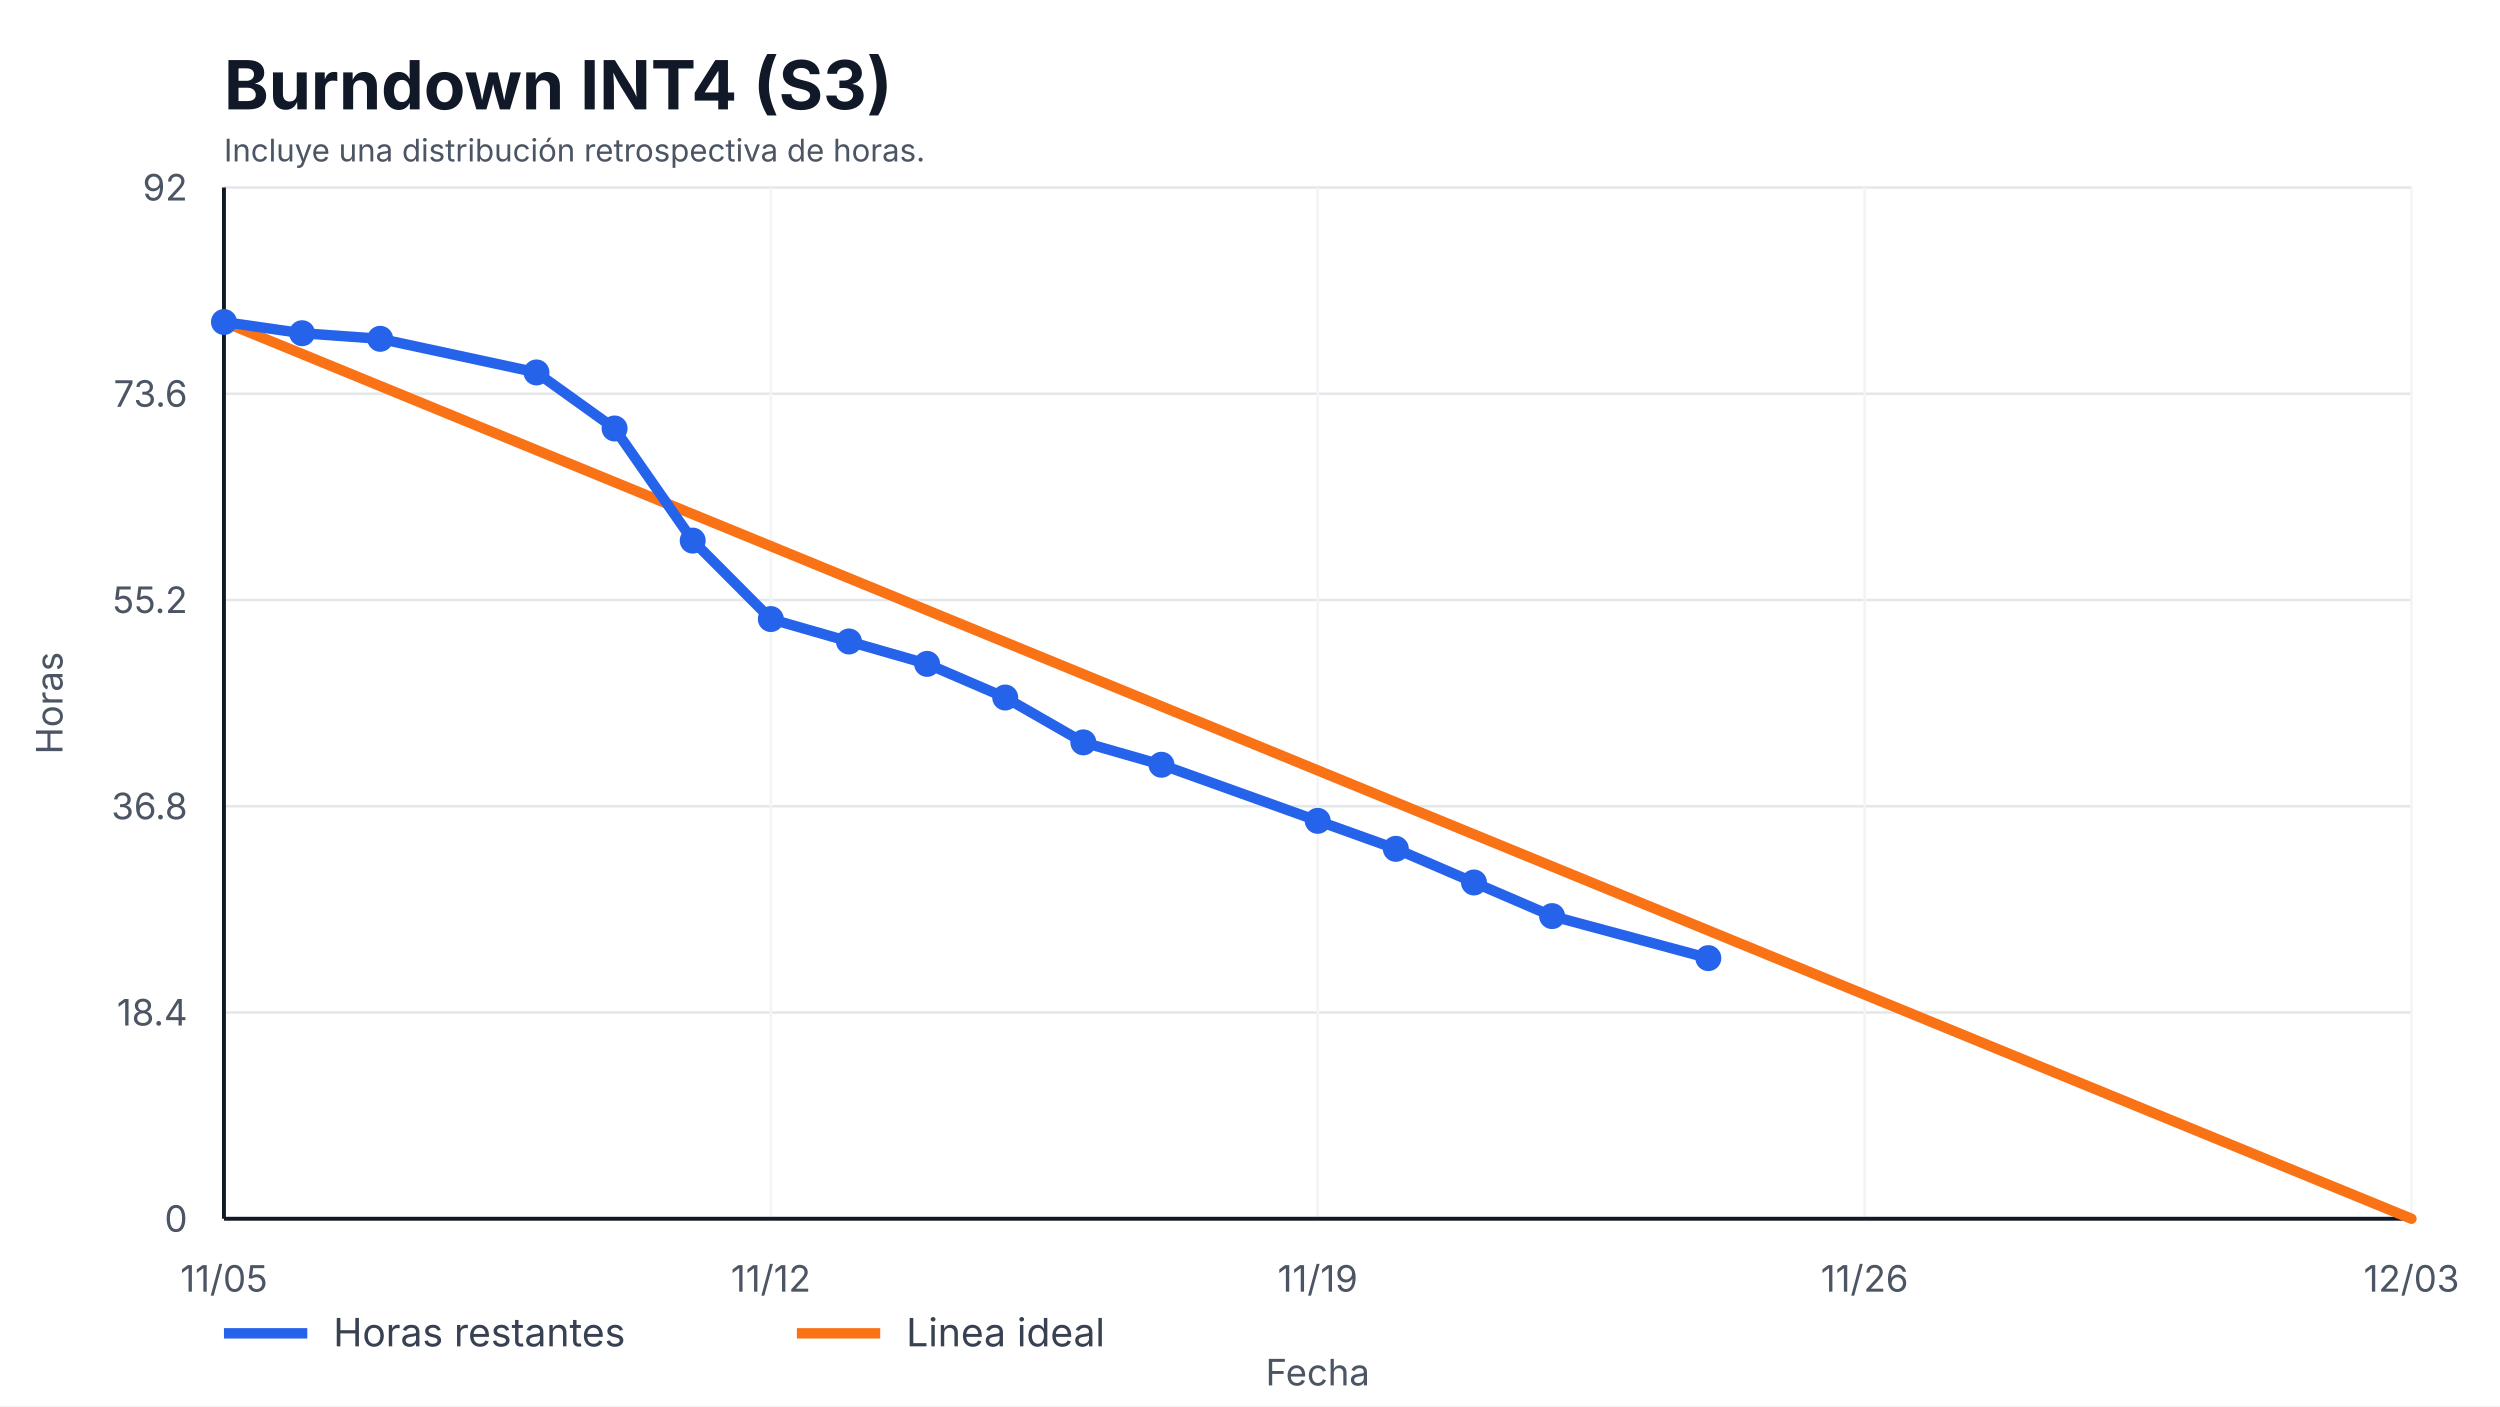
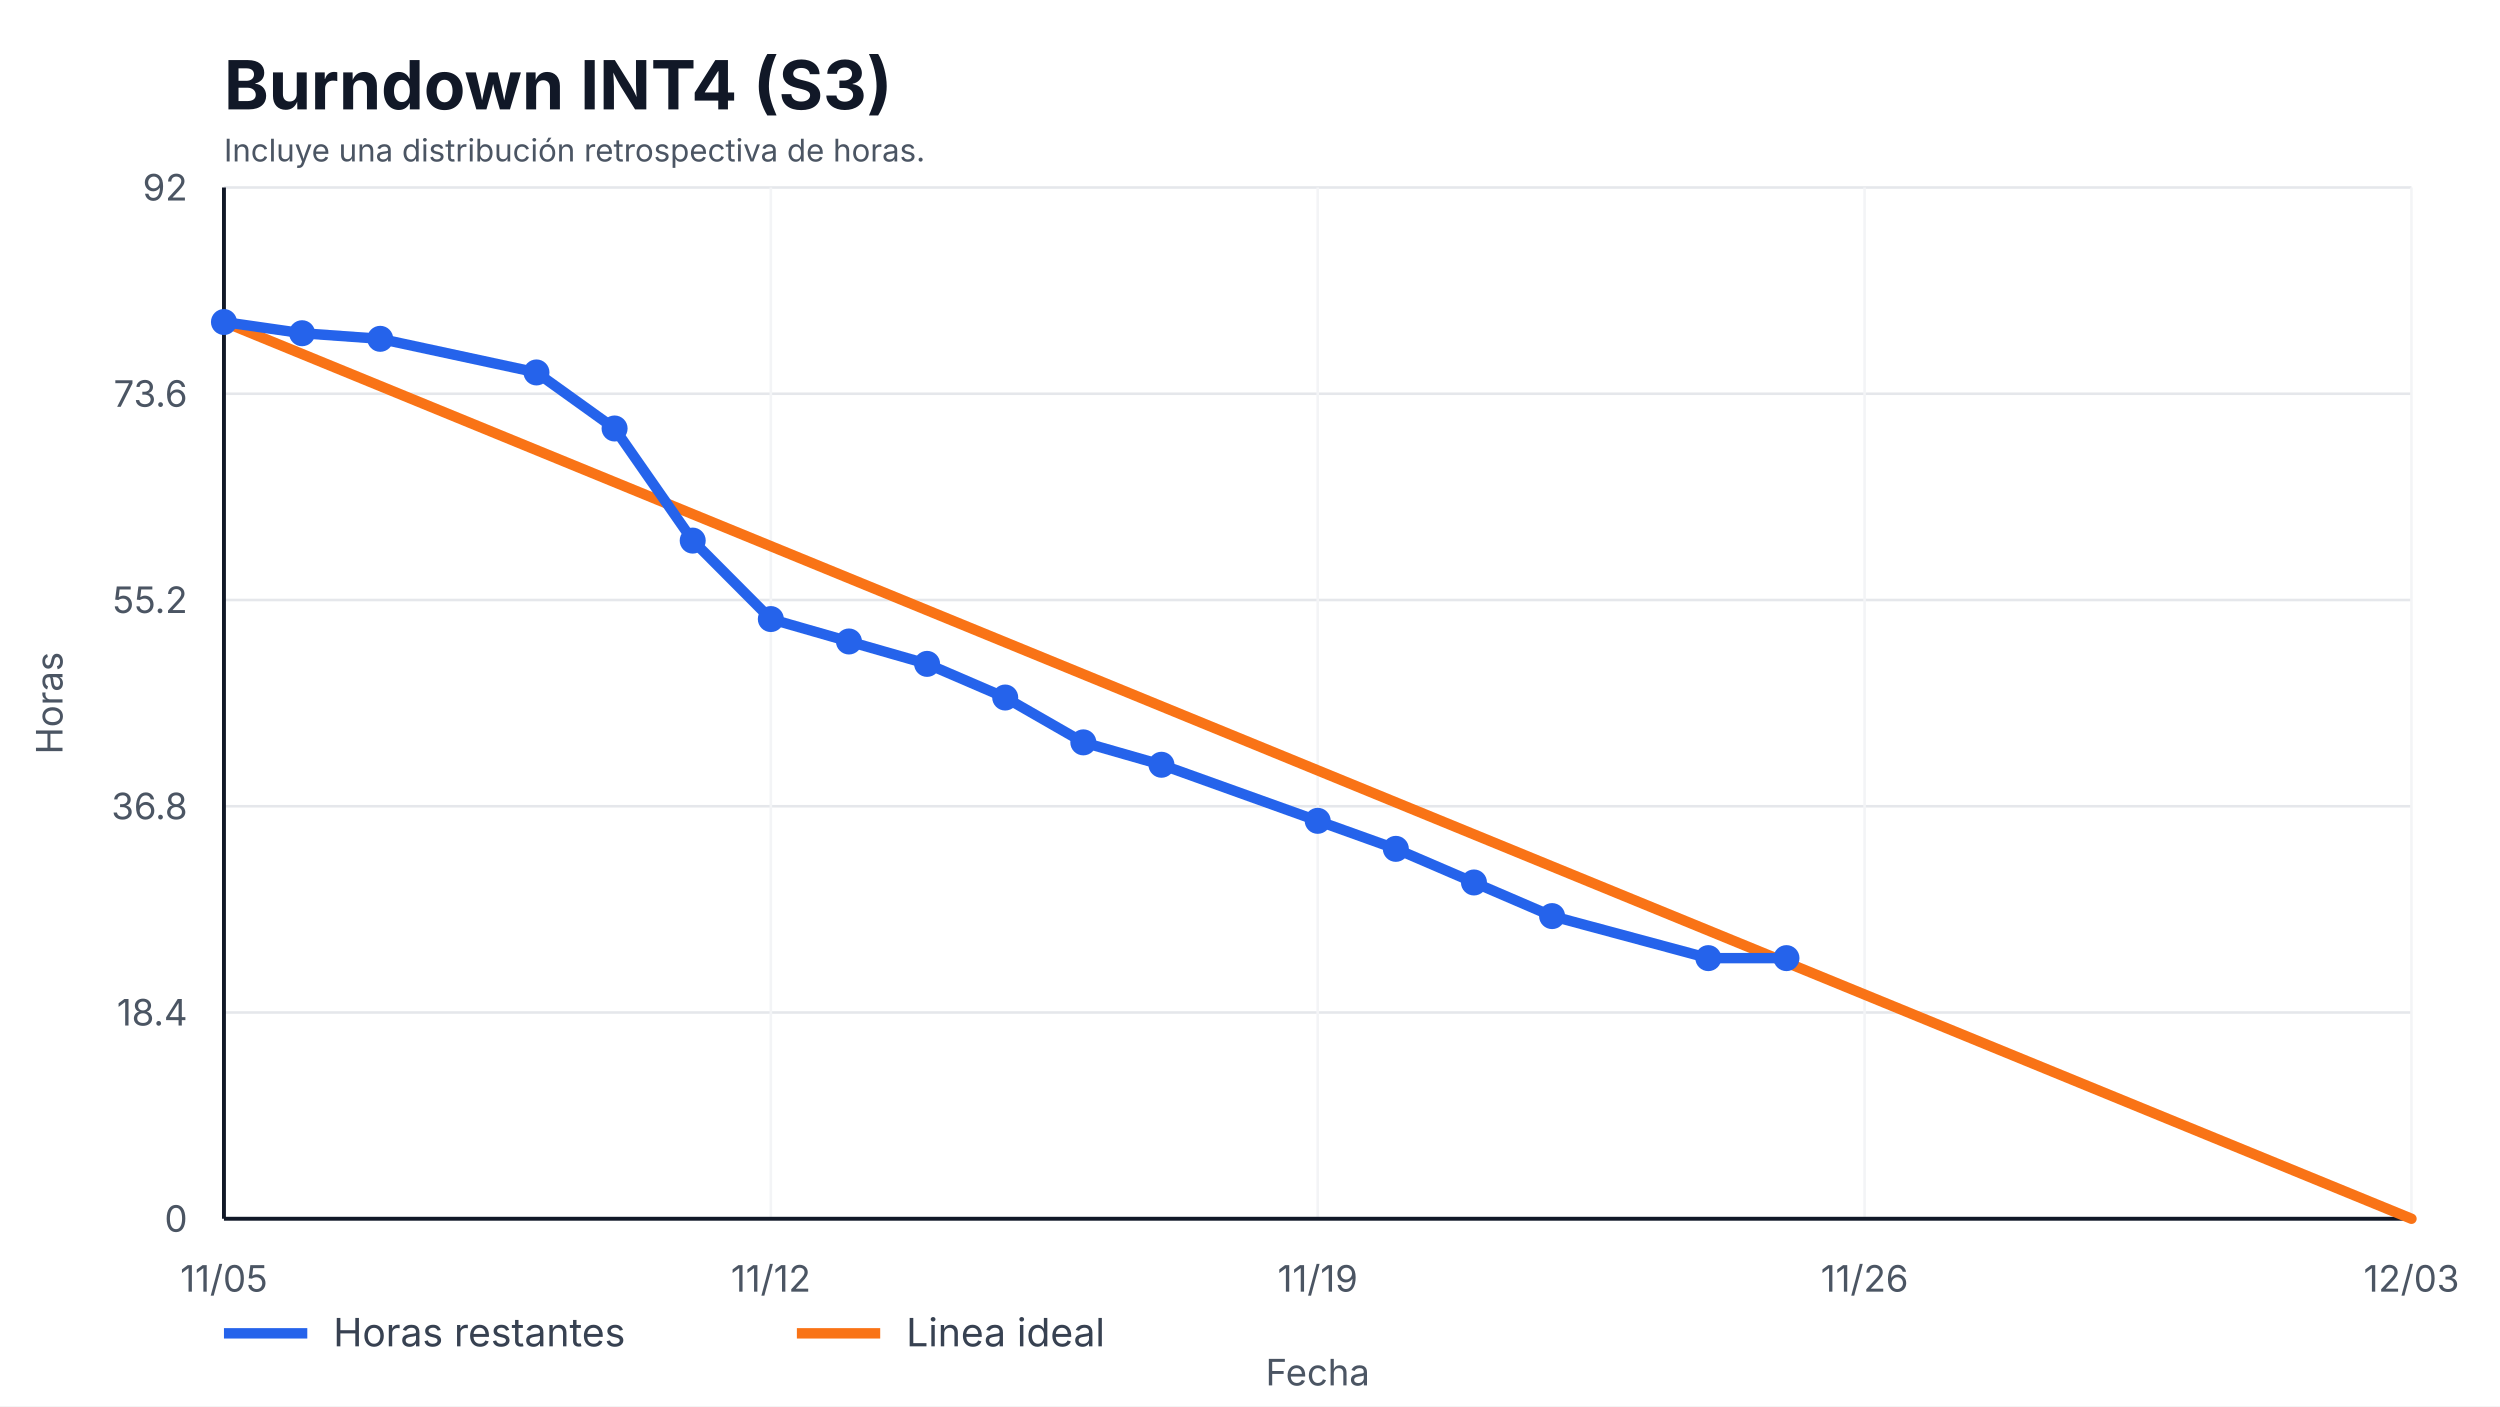
<svg xmlns="http://www.w3.org/2000/svg" width="960" height="540" viewBox="0 0 960 540" role="img" aria-label="Burndown INT4 (S3)">
  <style>
    text { font-family: -apple-system, BlinkMacSystemFont, "Segoe UI", sans-serif; fill: #111827; }
    .title { font-size: 26px; font-weight: 700; }
    .axis { font-size: 14px; fill: #4b5563; }
    .legend { font-size: 15px; fill: #374151; }
    .overrun { font-size: 14px; font-weight: 700; fill: #b91c1c; }
  </style>
  <rect width="100%" height="100%" fill="#ffffff" />
  <text x="86" y="42" class="title">Burndown INT4 (S3)</text>
  <text x="86" y="62" class="axis" style="font-size:12px">Incluye una distribución retrospectiva de horas.</text>
  <g>
    <line x1="86" y1="468.00" x2="926" y2="468.00" stroke="#e5e7eb" />
    <line x1="86" y1="388.80" x2="926" y2="388.80" stroke="#e5e7eb" />
    <line x1="86" y1="309.60" x2="926" y2="309.60" stroke="#e5e7eb" />
    <line x1="86" y1="230.40" x2="926" y2="230.40" stroke="#e5e7eb" />
    <line x1="86" y1="151.20" x2="926" y2="151.20" stroke="#e5e7eb" />
    <line x1="86" y1="72.00" x2="926" y2="72.00" stroke="#e5e7eb" />
  </g>
  <g>
    <line x1="86.00" y1="72" x2="86.00" y2="468" stroke="#f3f4f6" />
    <text x="86.00" y="496" text-anchor="middle" class="axis">11/05</text>
    <line x1="296.00" y1="72" x2="296.00" y2="468" stroke="#f3f4f6" />
    <text x="296.00" y="496" text-anchor="middle" class="axis">11/12</text>
    <line x1="506.00" y1="72" x2="506.00" y2="468" stroke="#f3f4f6" />
    <text x="506.00" y="496" text-anchor="middle" class="axis">11/19</text>
    <line x1="716.00" y1="72" x2="716.00" y2="468" stroke="#f3f4f6" />
    <text x="716.00" y="496" text-anchor="middle" class="axis">11/26</text>
    <line x1="926.00" y1="72" x2="926.00" y2="468" stroke="#f3f4f6" />
    <text x="926.00" y="496" text-anchor="middle" class="axis">12/03</text>
  </g>
  <line x1="86" y1="468" x2="926" y2="468" stroke="#111827" stroke-width="1.5" />
  <line x1="86" y1="72" x2="86" y2="468" stroke="#111827" stroke-width="1.5" />
  <g>
    <text x="72" y="473.00" text-anchor="end" class="axis">0</text>
    <text x="72" y="393.80" text-anchor="end" class="axis">18.4</text>
    <text x="72" y="314.60" text-anchor="end" class="axis">36.8</text>
    <text x="72" y="235.40" text-anchor="end" class="axis">55.2</text>
    <text x="72" y="156.20" text-anchor="end" class="axis">73.6</text>
    <text x="72" y="77.00" text-anchor="end" class="axis">92</text>
  </g>
  <polyline points="86.00,123.65 926.00,468.00" fill="none" stroke="#f97316" stroke-width="4" stroke-linecap="round" />
-   <polyline points="86.00,123.65 116.00,127.96 146.00,130.11 206.00,143.02 236.00,164.54 266.00,207.59 296.00,237.72 326.00,246.33 356.00,254.93 386.00,267.85 416.00,285.07 446.00,293.67 506.00,315.20 536.00,325.96 566.00,338.87 596.00,351.78 656.00,367.92" fill="none" stroke="#2563eb" stroke-width="4" stroke-linecap="round" stroke-linejoin="round" />
+   <polyline points="86.00,123.65 116.00,127.96 146.00,130.11 206.00,143.02 236.00,164.54 266.00,207.59 296.00,237.72 326.00,246.33 356.00,254.93 386.00,267.85 416.00,285.07 446.00,293.67 506.00,315.20 536.00,325.96 566.00,338.87 596.00,351.78 656.00,367.92 686.00,367.92" fill="none" stroke="#2563eb" stroke-width="4" stroke-linecap="round" stroke-linejoin="round" />
  <g>
    <circle cx="86.00" cy="123.65" r="5" fill="#2563eb" />
    <circle cx="116.00" cy="127.96" r="5" fill="#2563eb" />
    <circle cx="146.00" cy="130.11" r="5" fill="#2563eb" />
    <circle cx="206.00" cy="143.02" r="5" fill="#2563eb" />
    <circle cx="236.00" cy="164.54" r="5" fill="#2563eb" />
    <circle cx="266.00" cy="207.59" r="5" fill="#2563eb" />
    <circle cx="296.00" cy="237.72" r="5" fill="#2563eb" />
    <circle cx="326.00" cy="246.33" r="5" fill="#2563eb" />
    <circle cx="356.00" cy="254.93" r="5" fill="#2563eb" />
    <circle cx="386.00" cy="267.85" r="5" fill="#2563eb" />
    <circle cx="416.00" cy="285.07" r="5" fill="#2563eb" />
    <circle cx="446.00" cy="293.67" r="5" fill="#2563eb" />
    <circle cx="506.00" cy="315.20" r="5" fill="#2563eb" />
    <circle cx="536.00" cy="325.96" r="5" fill="#2563eb" />
    <circle cx="566.00" cy="338.87" r="5" fill="#2563eb" />
    <circle cx="596.00" cy="351.78" r="5" fill="#2563eb" />
    <circle cx="656.00" cy="367.92" r="5" fill="#2563eb" />
+     <circle cx="686.00" cy="367.92" r="5" fill="#2563eb" />
  </g>
  <line x1="86" y1="512" x2="118" y2="512" stroke="#2563eb" stroke-width="4" />
  <text x="128" y="517" class="legend">Horas restantes</text>
  <line x1="306" y1="512" x2="338" y2="512" stroke="#f97316" stroke-width="4" />
  <text x="348" y="517" class="legend">Linea ideal</text>
  <text x="506.0" y="532" text-anchor="middle" class="axis">Fecha</text>
  <text x="24" y="270.0" transform="rotate(-90 24,270.0)" text-anchor="middle" class="axis">Horas</text>
</svg>
